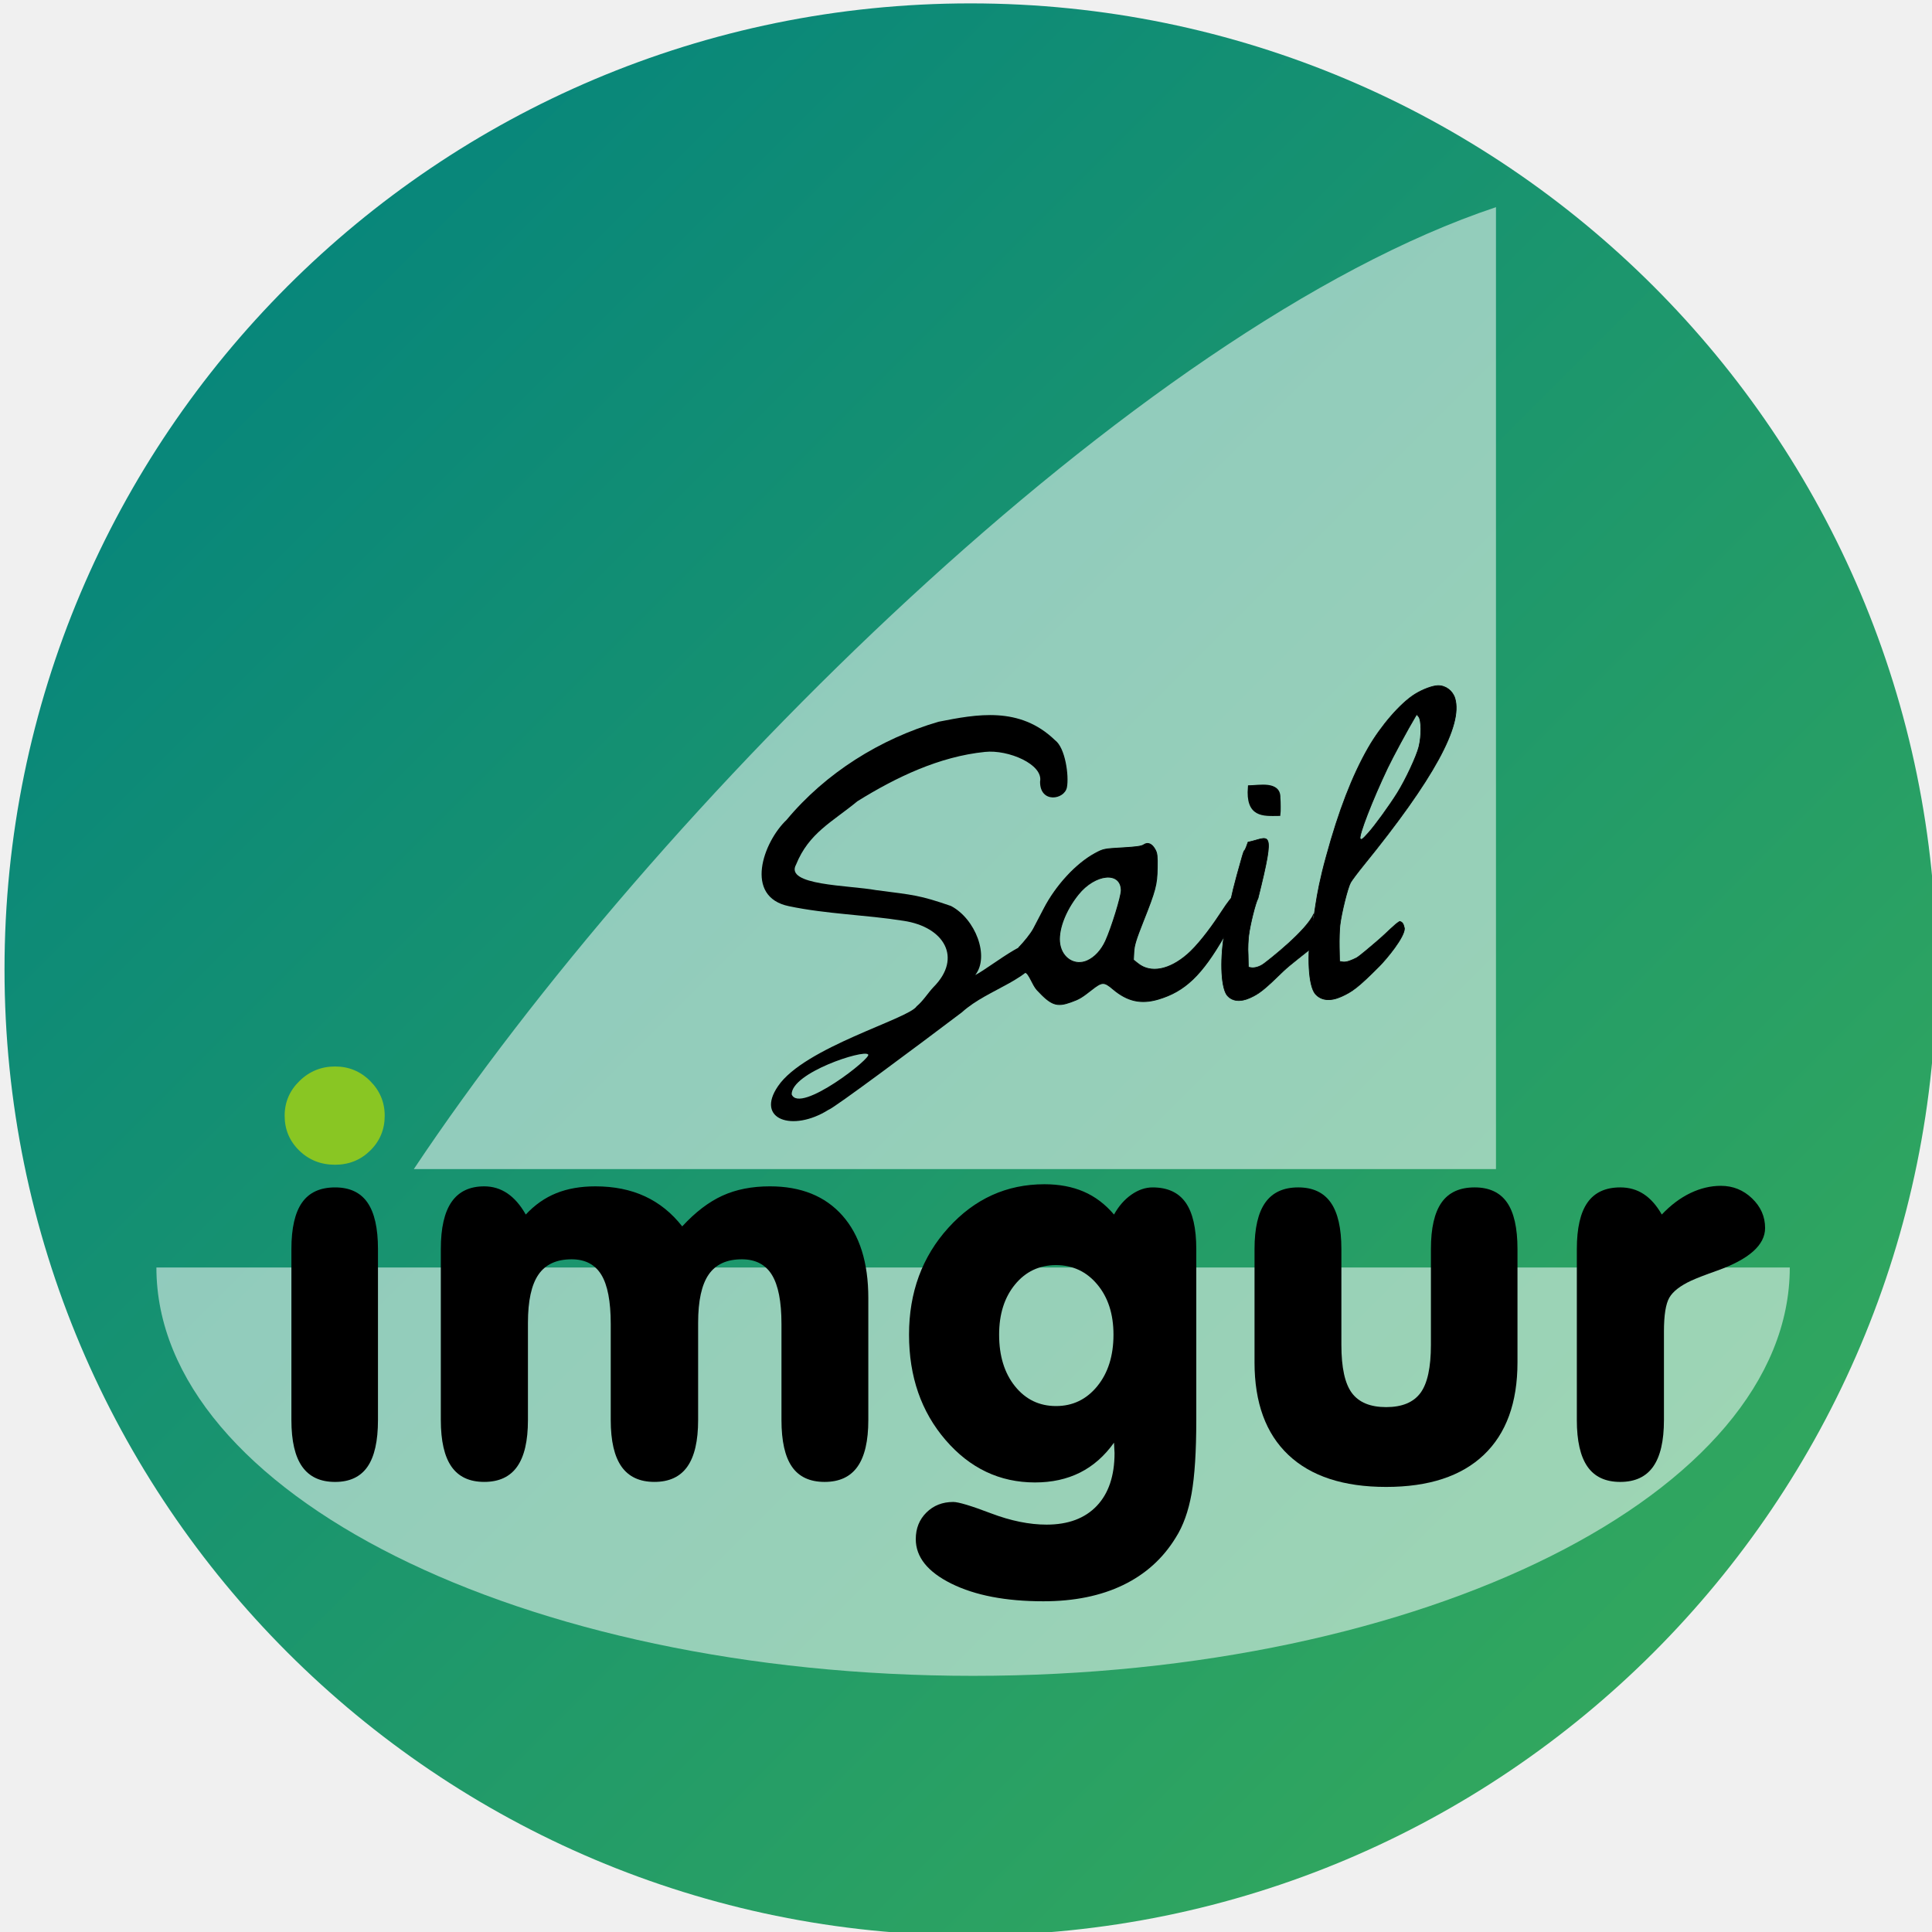
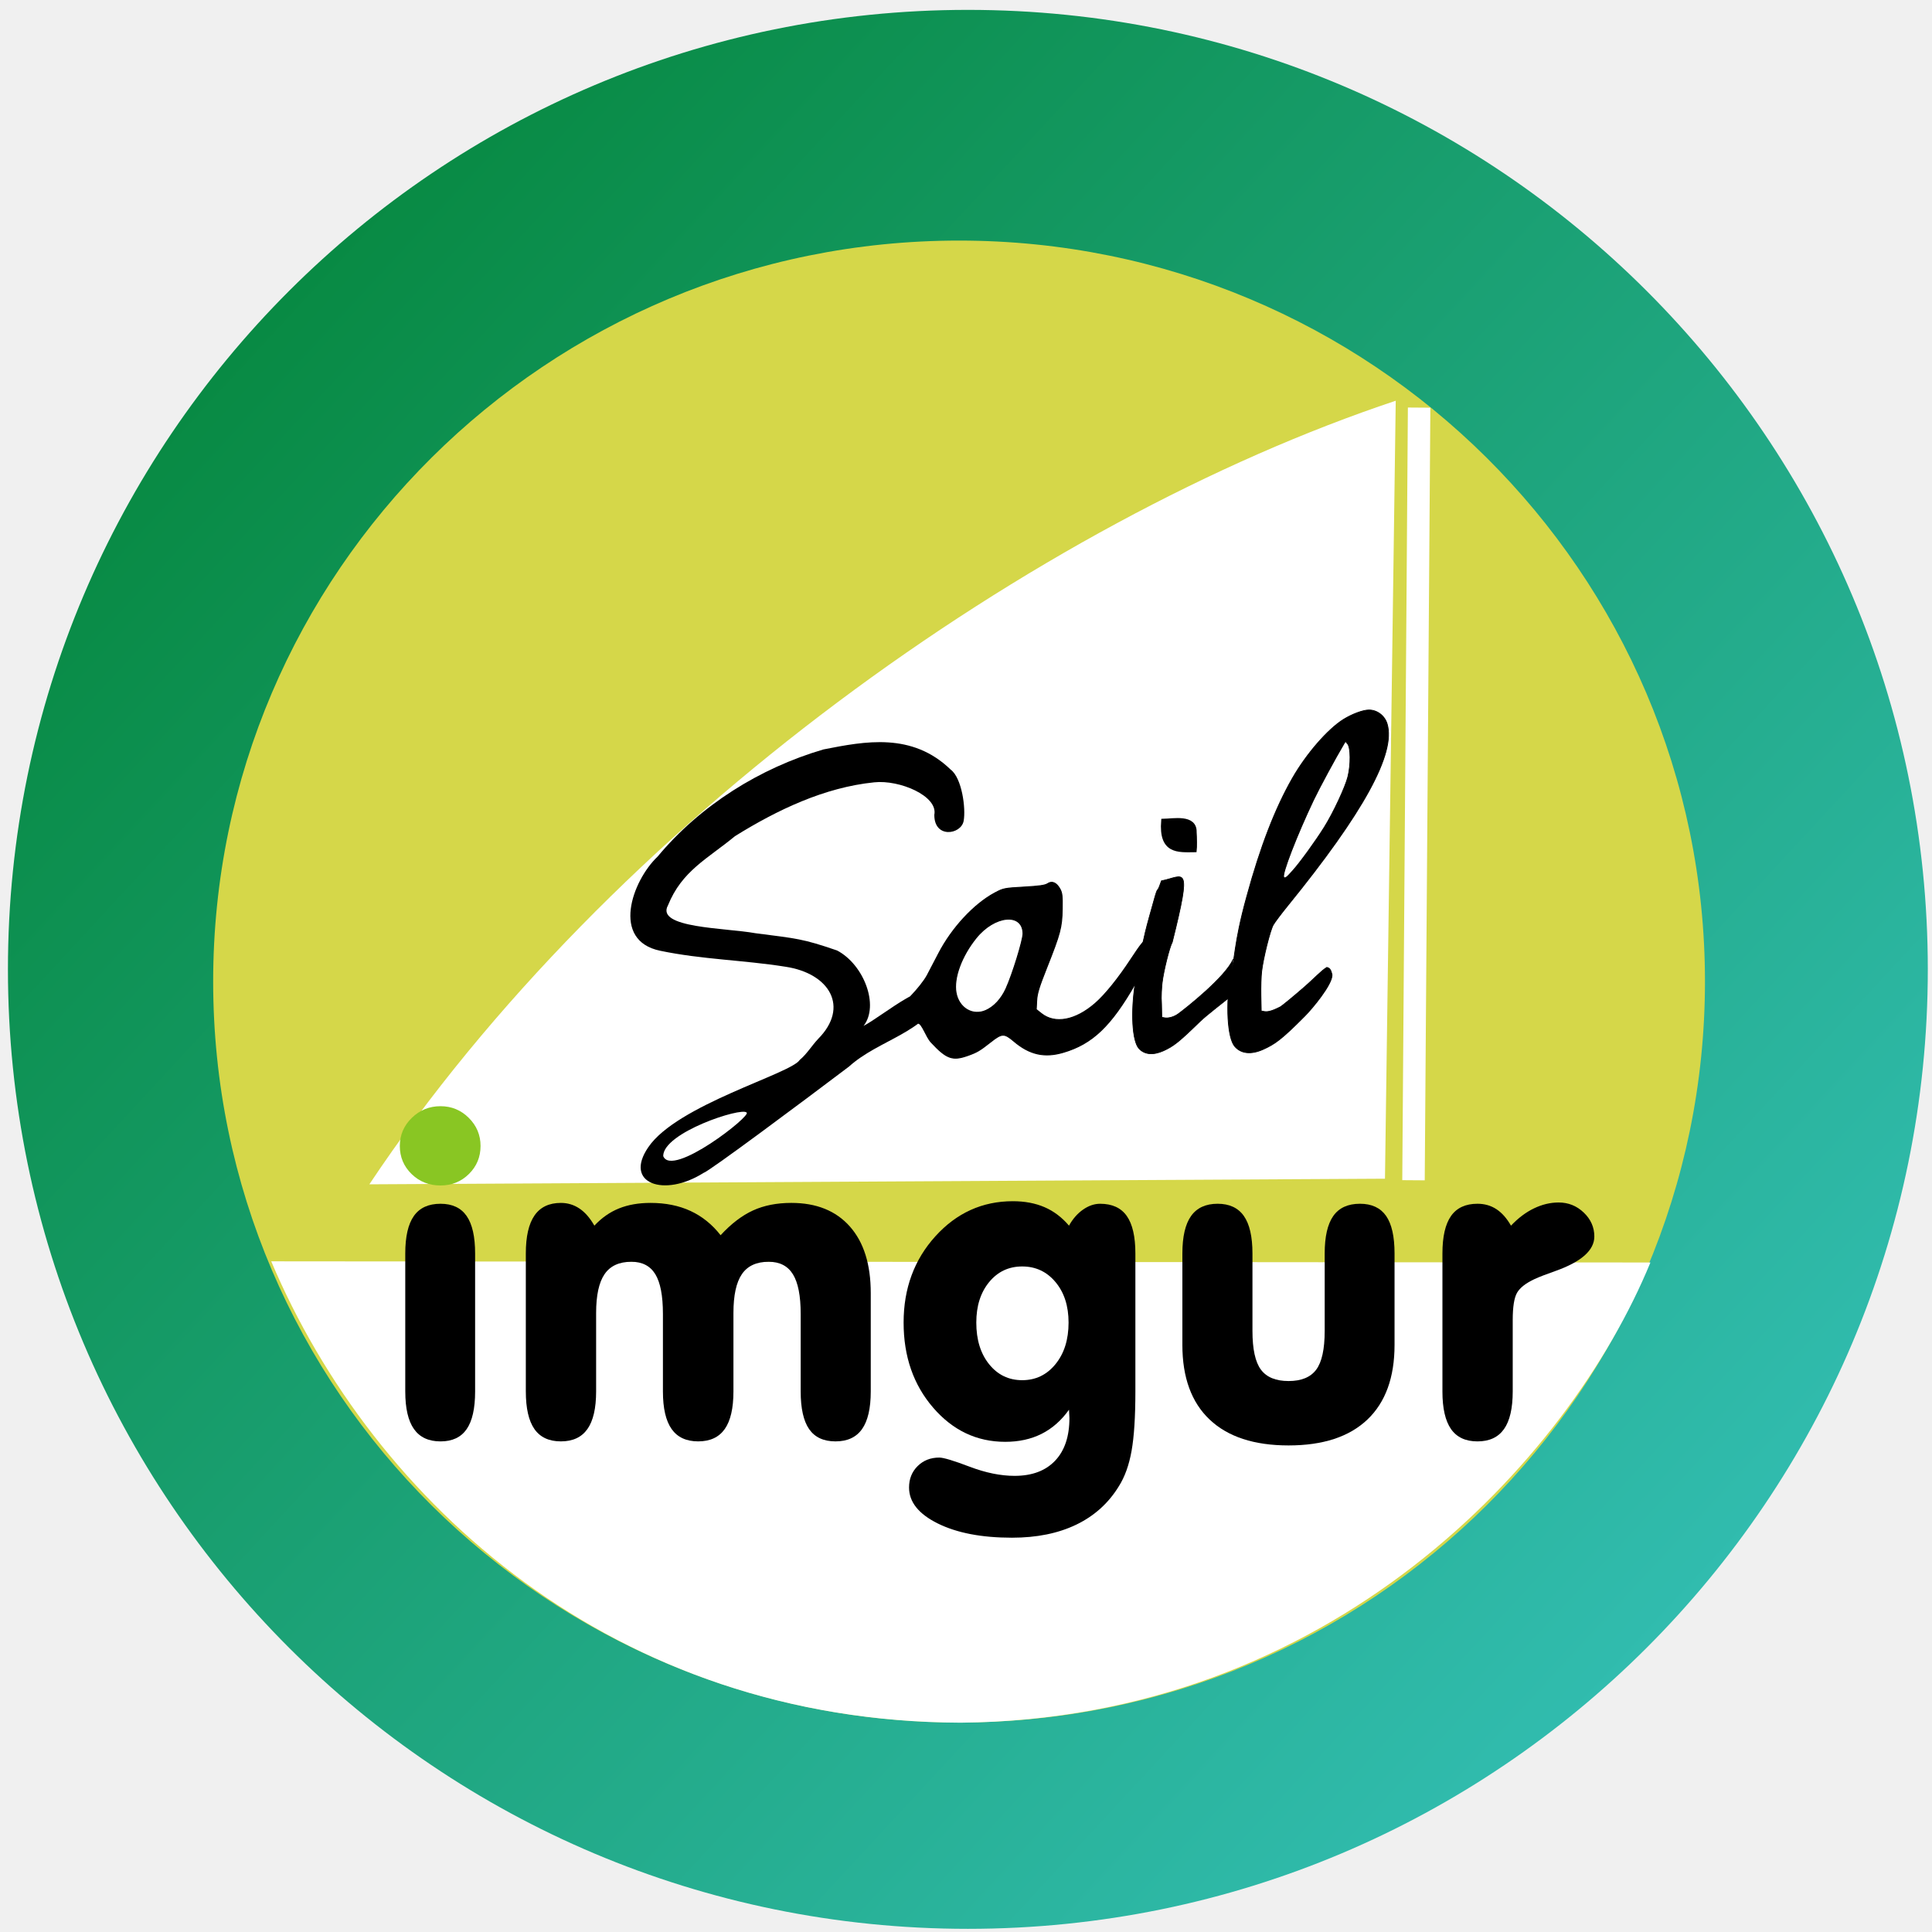
<svg xmlns="http://www.w3.org/2000/svg" xmlns:xlink="http://www.w3.org/1999/xlink" width="86" height="86" id="svg2" version="1.1">
  <defs id="defs4">
+     <linearGradient id="linearGradient4047">
+       <stop id="stop4049" offset="0" style="stop-color:#f4e327;stop-opacity:0.726;" />
+       <stop id="stop4051" offset="1" style="stop-color:#e7ad59;stop-opacity:0.735;" />
+     </linearGradient>
    <linearGradient id="linearGradient3759">
      <stop style="stop-color:#0b0000;stop-opacity:0.494;" offset="0" id="stop3761" />
      <stop style="stop-color:#140000;stop-opacity:1;" offset="1" id="stop3763" />
    </linearGradient>
    <linearGradient xlink:href="#linearGradient3759" id="linearGradient3765" x1="86" y1="0" x2="0" y2="86" gradientUnits="userSpaceOnUse" />
    <linearGradient xlink:href="#linearGradient3759" id="linearGradient4487" x1="85" y1="-13" x2="0" y2="72" gradientUnits="userSpaceOnUse" />
    <linearGradient xlink:href="#linearGradient3759-7" id="linearGradient5742-1" x1="86" y1="0" x2="0" y2="86" gradientUnits="userSpaceOnUse" />
    <linearGradient id="linearGradient3759-7">
-       <stop style="stop-color:#008080;stop-opacity:1;" offset="0" id="stop3761-4" />
-       <stop style="stop-color:#39ad59;stop-opacity:1;" offset="1" id="stop3763-0" />
+       <stop style="stop-color:#00802e;stop-opacity:1;" offset="0" id="stop3761-4" />
+       <stop style="stop-color:#39c6c4;stop-opacity:1;" offset="1" id="stop3763-0" />
    </linearGradient>
-     <linearGradient y2="86" x2="85" y1="1" x1="0" gradientUnits="userSpaceOnUse" id="linearGradient3005" xlink:href="#linearGradient3759-7" />
    <linearGradient xlink:href="#linearGradient3759" id="linearGradient3776" gradientUnits="userSpaceOnUse" x1="85" y1="1" x2="0" y2="86" gradientTransform="matrix(-1,0,0,1,86,966.3622)" />
+     <linearGradient xlink:href="#linearGradient3759-7" id="linearGradient3982" x1="-30.942" y1="-28.655" x2="50.925" y2="50.179" gradientUnits="userSpaceOnUse" />
  </defs>
  <g id="layer1" transform="translate(0,-966.3622)" style="display:none">
    <path style="fill:url(#linearGradient3776);fill-opacity:1;stroke:none" d="m 0,1009.362 c 0,9.993 0,41 0,41 0,1 1,2 2,2 0,0 28.786,0 41,0 11.513,0 41,0 41,0 1,0 2,-1 2,-2 0,0 0,-29.978 0,-41 0,-12.327 0,-41 0,-41 0,-1 -1,-2 -2,-2 0,0 -31.871,0 -41,0 -10.861,0 -41,0 -41,0 -1,0 -2,1 -2,2 0,0 0,30.819 0,41 z" id="path5226" />
    <text xml:space="preserve" style="font-size:40px;font-style:normal;font-weight:normal;line-height:125%;letter-spacing:0px;word-spacing:0px;fill:#000000;fill-opacity:1;stroke:none;font-family:Sans" x="3.536" y="38.977" id="text3778" transform="translate(0,966.3622)">
      <tspan id="tspan3780" x="3.536" y="38.977" />
    </text>
  </g>
-   <g id="layer2" style="display:inline">
-     <path style="fill:url(#linearGradient3005);fill-opacity:1;stroke:none" id="path5226-9" d="M 86,43 A 43,43 0 1 1 0,43 43,43 0 1 1 86,43 z" transform="translate(0.2010099,0.1507575)" />
+   <g id="layer9">
+     <path style="fill:url(#linearGradient3982);fill-opacity:1;stroke:none" id="path3974" d="m 51.265,10.516 a 41.189,39.598 0 1 1 -82.378,0 41.189,39.598 0 1 1 82.378,0 z" transform="matrix(1.037414,0,0,1.078583,32.63029,31.80702)" />
+     <path transform="matrix(0.7878945,0,0,0.8202716,34.75253,35.06442)" d="m 52.217,10.516 a 42.141,40.208 0 1 1 -84.282,0 42.141,40.208 0 1 1 84.282,0 z" id="path4014" style="fill:#d5d749;fill-opacity:1;stroke:none;stroke-width:0.746;stroke-miterlimit:4;stroke-opacity:0.529;stroke-dasharray:none" />
  </g>
  <g id="layer5">
-     <path style="fill:#ffffff;fill-opacity:0.529;stroke:none" d="m 66.591,52.041 -48.171,0 C 29.125,35.984 50.534,14.575 66.591,9.222 z" id="path3845" />
-     <path style="fill:#ffffff;fill-opacity:0.529;stroke:none" id="path4038" d="m 80.75,64.375 a 27.5,13.75 0 1 1 -55,-10e-7" transform="matrix(1.321956,0,0,1.321956,-27.07849,-28.68008)" />
+     <path style="fill:#ffffff;fill-opacity:1;stroke:none" d="m 61.65,52.468 -45.209,0.25 C 27.146,36.661 46.072,23.19 62.129,17.838 z" id="path3845" />
+     <path style="fill:none;stroke:#ffffff;stroke-width:1;stroke-linecap:butt;stroke-linejoin:miter;stroke-miterlimit:4;stroke-opacity:1;stroke-dasharray:none" d="m 63.17,18.144 -0.25,34.393" id="path4018" />
+     <path style="fill:#ffffff;fill-opacity:1;stroke:none" d="m 12.073,56.146 61.393,0.052 C 69.806,65.085 59.209,76.535 42.759,76.683 27.35,76.63 16.627,66.905 12.073,56.146 z" id="path3041" />
  </g>
  <g id="layer3">
-     <path style="font-size:22.161px;font-style:normal;font-weight:normal;line-height:125%;letter-spacing:0px;word-spacing:0px;fill:#000000;fill-opacity:1;stroke:none;font-family:Sans" d="m 41.56,43.931 c 1.284,-1.297 0.469,-2.671 -1.337,-2.942 -1.712,-0.272 -3.402,-0.295 -5.103,-0.651 -2.018,-0.413 -1.151,-2.852 -0.106,-3.843 1.737,-2.087 4.166,-3.608 6.762,-4.367 1.695,-0.334 3.611,-0.705 5.188,0.822 0.458,0.337 0.626,1.585 0.529,2.096 -0.106,0.559 -1.205,0.726 -1.196,-0.254 0.153,-0.767 -1.416,-1.432 -2.45,-1.322 -2.037,0.206 -3.961,1.128 -5.68,2.196 -1.128,0.929 -2.161,1.41 -2.731,2.819 -0.522,0.935 2.336,0.915 3.563,1.138 1.702,0.221 1.918,0.219 3.332,0.705 1.09,0.571 1.733,2.247 1.08,3.075 0.792,-0.408 2.777,-2.142 3.241,-1.309 -0.716,1.605 -2.604,1.856 -3.834,2.967 -1.966,1.487 -5.713,4.281 -5.94,4.341 -1.595,1.004 -3.266,0.434 -2.246,-1.053 1.176,-1.734 5.819,-2.993 6.173,-3.557 0.295,-0.247 0.492,-0.583 0.754,-0.86 z m -2.921,3.005 c -0.196,-0.229 -3.406,0.816 -3.399,1.776 0.352,0.904 3.642,-1.673 3.399,-1.776 z" id="text3783" />
+     <path style="font-size:22.161px;font-style:normal;font-weight:normal;line-height:125%;letter-spacing:0px;word-spacing:0px;fill:#000000;fill-opacity:1;stroke:none;font-family:Sans" d="m 36.42,46.243 c 1.402,-1.415 0.512,-2.916 -1.46,-3.211 -1.868,-0.297 -3.714,-0.322 -5.57,-0.71 -2.203,-0.451 -1.257,-3.113 -0.115,-4.195 1.896,-2.278 4.548,-3.939 7.38,-4.767 1.85,-0.365 3.941,-0.769 5.662,0.897 0.5,0.368 0.683,1.73 0.578,2.288 -0.116,0.611 -1.315,0.793 -1.305,-0.278 0.167,-0.837 -1.546,-1.563 -2.674,-1.443 -2.224,0.225 -4.323,1.231 -6.2,2.397 -1.231,1.015 -2.359,1.539 -2.981,3.077 -0.57,1.02 2.55,0.999 3.889,1.242 1.858,0.241 2.093,0.239 3.637,0.769 1.19,0.623 1.891,2.452 1.179,3.357 0.864,-0.445 3.031,-2.338 3.538,-1.428 -0.782,1.752 -2.843,2.025 -4.185,3.238 -2.146,1.623 -6.236,4.673 -6.483,4.738 -1.741,1.096 -3.565,0.473 -2.451,-1.149 1.284,-1.892 6.351,-3.267 6.738,-3.882 0.322,-0.269 0.537,-0.637 0.823,-0.939 z m -3.188,3.28 c -0.213,-0.25 -3.718,0.891 -3.71,1.938 0.384,0.987 3.975,-1.826 3.71,-1.938 z" id="text3783" />
  </g>
  <g id="layer6" />
  <g id="layer7">
-     <g transform="matrix(0.09205573,-0.0018393,0.0018393,0.09205573,46.37387,9.913137)" id="layer1-5">
+     <g transform="matrix(0.1004812,-0.00200763,0.00200763,0.1004812,41.67477,9.111393)" id="layer1-5">
      <g transform="translate(250.5178,-133.3401)" style="fill:#000000" id="g3001">
        <path style="fill:#000000;fill-opacity:1;stroke:#000000;stroke-width:0.346" d="m -82.053,477.91 c 0.035,4.261 -9.038,14.689 -12.418,17.959 -10.512,10.17 -13.512,12.173 -18.723,14.397 -5.337,2.278 -9.793,1.751 -12.511,-1.48 -3.272,-3.889 -3.788,-18.496 -1.173,-33.186 2.099,-4.762 1.296,-11.592 7.775,-33.236 6.431,-21.843 13.323,-38.679 21.252,-51.914 6.375,-10.641 16.116,-21.411 23.14,-25.584 3.806,-2.261 8.576,-3.936 11.208,-3.936 3.69,0 7.049,2.628 8.074,6.317 3.624,13.048 -11.267,39.007 -45.707,79.685 -2.877,3.398 -5.803,7.135 -6.503,8.303 -1.426,2.384 -4.738,14.615 -5.556,20.523 -0.295,2.126 -0.536,6.936 -0.536,10.688 l 0,6.822 1.39,0.278 c 1.989,0.398 4.585,-0.735 6.985,-1.865 0.815,-0.384 5.999,-4.489 11.123,-8.767 4.424,-3.693 7.411,-6.934 9.94,-8.368 1.158,0.314 1.743,0.835 2.241,3.361 z m -16.535,-46.433 c 3.353,-3.585 10.366,-12.851 14.421,-19.056 4.115,-6.295 9.647,-17.54 10.88,-22.116 1.435,-5.325 1.517,-12.903 0.157,-14.583 l -0.918,-1.134 -0.754,1.202 c -3.634,5.798 -11.249,19.238 -13.89,24.515 -7.675,15.337 -14.711,32.491 -13.88,33.836 0.506,0.818 1.091,0.427 3.983,-2.666 z" id="path2997" />
      </g>
    </g>
-     <path style="fill:#000000;fill-opacity:1;stroke:#000000;stroke-width:0.038" d="m 45.339,42.193 c 0.252,-0.26 0.546,-0.621 0.67,-0.854 0.097,-0.182 0.304,-0.579 0.461,-0.882 0.54,-1.045 1.449,-2.026 2.297,-2.478 0.349,-0.186 0.382,-0.193 1.188,-0.239 0.638,-0.036 0.86,-0.068 0.963,-0.139 0.177,-0.121 0.361,-0.041 0.503,0.22 0.087,0.159 0.101,0.285 0.092,0.816 -0.013,0.749 -0.078,0.994 -0.631,2.386 -0.317,0.799 -0.396,1.06 -0.411,1.349 l -0.019,0.359 0.209,0.166 c 0.559,0.442 1.387,0.287 2.192,-0.411 0.405,-0.351 0.943,-1.017 1.464,-1.811 0.387,-0.591 0.543,-0.784 0.593,-0.736 0.013,0.012 0.056,0.135 0.096,0.273 0.094,0.326 0.024,0.524 -0.517,1.467 -0.988,1.723 -1.748,2.449 -2.926,2.798 -0.773,0.229 -1.38,0.093 -2.022,-0.452 -0.394,-0.335 -0.488,-0.331 -0.949,0.032 -0.444,0.349 -0.554,0.415 -0.92,0.546 -0.634,0.228 -0.875,0.142 -1.509,-0.54 -0.204,-0.22 -0.367,-0.767 -0.529,-0.775 m 2.764,-0.521 c 0.333,-0.148 0.628,-0.467 0.818,-0.884 0.266,-0.585 0.7,-1.994 0.695,-2.256 -0.017,-0.858 -1.162,-0.746 -1.913,0.186 -0.597,0.742 -0.924,1.633 -0.818,2.229 0.112,0.629 0.678,0.966 1.218,0.725 z" id="path2997-1" />
-     <path style="fill:#000000;fill-opacity:1;stroke:#000000;stroke-width:0.028" d="m 58.334,42.236 c -0.15,0.129 -0.934,0.724 -1.211,0.994 -0.842,0.82 -1.066,1 -1.481,1.187 -0.425,0.192 -0.784,0.156 -1.008,-0.099 -0.269,-0.307 -0.334,-1.48 -0.148,-2.665 0.161,-0.386 0.086,-0.934 0.571,-2.683 0.482,-1.766 0.216,-0.66 0.497,-1.483 0.931,-0.185 1.266,-0.785 0.445,2.499 -0.111,0.194 -0.357,1.182 -0.414,1.658 -0.02,0.171 -0.049,0.559 -0.026,0.86 l 0.011,0.548 0.112,0.02 c 0.16,0.029 0.386,-0.036 0.558,-0.161 0.267,-0.193 1.936,-1.504 2.239,-2.232" id="path2997-7" />
-     <path style="fill:#000000;fill-opacity:1;stroke:#000000;stroke-width:0.167;stroke-linecap:butt;stroke-linejoin:miter;stroke-miterlimit:4;stroke-opacity:1;stroke-dasharray:none" d="m 55.63,35.04 c 0.408,-0.005 1.304,-0.197 1.281,0.467 0.018,0.185 0.018,0.643 0.005,0.73 -0.685,0.008 -1.389,0.079 -1.286,-1.197 z" id="path3985" />
+     <path style="fill:#000000;fill-opacity:1;stroke:#000000;stroke-width:0.042" d="m 40.545,44.346 c 0.275,-0.284 0.596,-0.678 0.731,-0.933 0.106,-0.199 0.332,-0.632 0.503,-0.963 0.589,-1.141 1.582,-2.211 2.507,-2.704 0.381,-0.203 0.417,-0.21 1.297,-0.26 0.696,-0.04 0.938,-0.075 1.052,-0.152 0.193,-0.132 0.394,-0.044 0.549,0.24 0.095,0.174 0.11,0.312 0.1,0.891 -0.014,0.817 -0.085,1.085 -0.688,2.605 -0.346,0.872 -0.433,1.156 -0.449,1.473 l -0.02,0.392 0.228,0.181 c 0.61,0.483 1.514,0.313 2.393,-0.448 0.442,-0.383 1.03,-1.11 1.598,-1.976 0.423,-0.645 0.592,-0.855 0.647,-0.803 0.014,0.013 0.061,0.147 0.104,0.298 0.103,0.356 0.027,0.572 -0.564,1.602 -1.079,1.881 -1.908,2.674 -3.194,3.054 -0.844,0.25 -1.506,0.102 -2.207,-0.494 -0.43,-0.365 -0.532,-0.362 -1.035,0.035 -0.484,0.381 -0.604,0.453 -1.004,0.596 -0.692,0.249 -0.955,0.155 -1.647,-0.589 -0.223,-0.24 -0.4,-0.837 -0.577,-0.846 m 3.017,-0.568 c 0.364,-0.162 0.685,-0.51 0.893,-0.965 0.291,-0.639 0.764,-2.176 0.759,-2.462 -0.019,-0.936 -1.269,-0.814 -2.088,0.203 -0.652,0.81 -1.009,1.783 -0.893,2.433 0.123,0.687 0.74,1.054 1.33,0.791 z" id="path2997-1" />
+     <path style="fill:#000000;fill-opacity:1;stroke:#000000;stroke-width:0.03" d="m 54.73,44.393 c -0.164,0.14 -1.019,0.79 -1.321,1.085 -0.919,0.895 -1.164,1.091 -1.617,1.296 -0.464,0.209 -0.856,0.171 -1.1,-0.108 -0.294,-0.335 -0.365,-1.616 -0.161,-2.909 0.176,-0.421 0.093,-1.019 0.624,-2.929 0.526,-1.927 0.235,-0.721 0.543,-1.619 1.016,-0.202 1.381,-0.857 0.486,2.728 -0.121,0.212 -0.39,1.29 -0.451,1.81 -0.022,0.187 -0.053,0.61 -0.028,0.938 l 0.012,0.598 0.122,0.022 c 0.175,0.031 0.421,-0.039 0.609,-0.176 0.292,-0.211 2.113,-1.642 2.444,-2.437" id="path2997-7" />
+     <path style="fill:#000000;fill-opacity:1;stroke:#000000;stroke-width:0.182;stroke-linecap:butt;stroke-linejoin:miter;stroke-miterlimit:4;stroke-opacity:1;stroke-dasharray:none" d="m 51.778,36.538 c 0.446,-0.006 1.423,-0.215 1.398,0.51 0.02,0.202 0.02,0.702 0.006,0.796 -0.748,0.009 -1.516,0.086 -1.404,-1.306 z" id="path3985" />
  </g>
  <g id="layer4">
-     <g id="layer1-2" transform="matrix(0.4393331,0,0,0.4393331,-233.2457,-264.2891)">
+     <g id="layer1-2" transform="matrix(0.3544803,0,0,0.3544803,-180.6228,-202.3076)">
      <g id="text2996" transform="matrix(0.9320806,0,0,0.9103974,44.12213,58.81134)">
        <path style="fill:#000000" id="path3003" d="m 570.176,754.214 0,-19.028 c -10e-6,-2.345 0.391,-4.095 1.173,-5.248 0.782,-1.153 1.964,-1.73 3.548,-1.73 0.919,4e-5 1.754,0.259 2.507,0.777 0.753,0.518 1.422,1.305 2.008,2.36 0.977,-1.075 2.082,-1.867 3.313,-2.375 1.231,-0.508 2.648,-0.762 4.251,-0.762 2.033,4e-5 3.831,0.371 5.395,1.114 1.564,0.743 2.912,1.857 4.046,3.342 1.427,-1.583 2.883,-2.722 4.368,-3.416 1.485,-0.694 3.205,-1.041 5.16,-1.041 3.381,4e-5 6.01,1.085 7.887,3.254 1.876,2.17 2.815,5.229 2.815,9.177 l 0,13.575 c -5e-5,2.326 -0.391,4.056 -1.173,5.189 -0.782,1.134 -1.974,1.7 -3.577,1.7 -1.603,0 -2.785,-0.562 -3.548,-1.686 -0.762,-1.124 -1.143,-2.859 -1.143,-5.204 l 0,-10.701 c -4e-5,-2.482 -0.347,-4.3 -1.041,-5.453 -0.694,-1.153 -1.784,-1.73 -3.269,-1.73 -1.642,3e-5 -2.844,0.567 -3.606,1.7 -0.762,1.134 -1.143,2.922 -1.143,5.365 l 0,10.819 c -3e-5,2.326 -0.391,4.056 -1.173,5.189 -0.782,1.134 -1.974,1.7 -3.577,1.7 -1.603,0 -2.795,-0.567 -3.577,-1.7 -0.782,-1.134 -1.173,-2.863 -1.173,-5.189 l 0,-10.701 c -2e-5,-2.502 -0.342,-4.324 -1.026,-5.468 -0.684,-1.143 -1.759,-1.715 -3.225,-1.715 -1.642,3e-5 -2.844,0.567 -3.606,1.7 -0.762,1.134 -1.143,2.922 -1.143,5.365 l 0,10.819 c -10e-6,2.326 -0.391,4.056 -1.173,5.189 -0.782,1.134 -1.974,1.7 -3.577,1.7 -1.603,0 -2.79,-0.567 -3.562,-1.7 -0.772,-1.134 -1.158,-2.863 -1.158,-5.189 z" />
        <path style="fill:#000000" id="path3005" d="m 643.355,756.735 c -1.036,1.485 -2.267,2.595 -3.694,3.328 -1.427,0.733 -3.059,1.099 -4.896,1.099 -3.831,0 -7.071,-1.573 -9.719,-4.72 -2.648,-3.147 -3.973,-7.056 -3.973,-11.727 0,-4.711 1.427,-8.678 4.281,-11.903 2.854,-3.225 6.333,-4.838 10.437,-4.838 1.603,3e-5 3.025,0.274 4.266,0.821 1.241,0.547 2.341,1.398 3.298,2.551 0.508,-0.938 1.139,-1.676 1.891,-2.214 0.752,-0.537 1.52,-0.806 2.302,-0.806 1.622,3e-5 2.819,0.562 3.592,1.686 0.772,1.124 1.158,2.849 1.158,5.175 l 0,19.028 c -3e-5,3.499 -0.171,6.23 -0.513,8.195 -0.342,1.964 -0.914,3.592 -1.715,4.882 -1.388,2.326 -3.298,4.09 -5.732,5.292 -2.433,1.202 -5.321,1.803 -8.664,1.803 -4.085,-10e-6 -7.418,-0.655 -9.998,-1.964 -2.58,-1.31 -3.87,-2.961 -3.87,-4.955 0,-1.192 0.386,-2.179 1.158,-2.961 0.772,-0.782 1.744,-1.173 2.917,-1.173 0.567,0 1.93,0.42 4.09,1.261 2.16,0.84 4.178,1.261 6.054,1.261 2.345,0 4.163,-0.694 5.453,-2.082 1.29,-1.388 1.935,-3.352 1.935,-5.893 -2e-5,-0.117 -0.01,-0.303 -0.029,-0.557 -0.02,-0.254 -0.029,-0.45 -0.029,-0.586 z M 630.866,744.715 c -10e-6,2.365 0.577,4.281 1.73,5.746 1.153,1.466 2.639,2.199 4.456,2.199 1.818,10e-6 3.313,-0.738 4.486,-2.214 1.173,-1.476 1.759,-3.386 1.759,-5.732 -3e-5,-2.287 -0.586,-4.149 -1.759,-5.585 -1.173,-1.437 -2.668,-2.155 -4.486,-2.155 -1.818,3e-5 -3.303,0.718 -4.456,2.155 -1.153,1.437 -1.73,3.298 -1.73,5.585 z" />
        <path style="fill:#000000" id="path3007" d="m 658.63,747.793 0,-12.607 c -10e-6,-2.326 0.391,-4.051 1.173,-5.175 0.782,-1.124 1.974,-1.686 3.577,-1.686 1.583,3e-5 2.761,0.562 3.533,1.686 0.772,1.124 1.158,2.849 1.158,5.175 l 0,10.672 c -10e-6,2.521 0.381,4.305 1.143,5.351 0.762,1.046 2.003,1.569 3.723,1.569 1.72,0 2.961,-0.523 3.723,-1.569 0.762,-1.046 1.143,-2.829 1.143,-5.351 l 0,-10.672 c -2e-5,-2.326 0.386,-4.051 1.158,-5.175 0.772,-1.124 1.969,-1.686 3.592,-1.686 1.583,3e-5 2.756,0.557 3.518,1.671 0.762,1.114 1.143,2.844 1.143,5.189 l 0,12.607 c -3e-5,4.496 -1.222,7.931 -3.665,10.306 -2.443,2.375 -5.981,3.562 -10.613,3.562 -4.632,0 -8.175,-1.187 -10.628,-3.562 -2.453,-2.375 -3.679,-5.81 -3.679,-10.306 z" />
        <path style="fill:#000000" id="path3009" d="m 693.666,754.214 0,-19.028 c 0,-2.326 0.386,-4.051 1.158,-5.175 0.772,-1.124 1.959,-1.686 3.562,-1.686 0.958,3e-5 1.808,0.249 2.551,0.748 0.743,0.498 1.398,1.256 1.964,2.272 0.977,-1.055 2.013,-1.852 3.108,-2.389 1.095,-0.537 2.199,-0.806 3.313,-0.806 1.31,3e-5 2.438,0.464 3.386,1.393 0.948,0.928 1.422,2.028 1.422,3.298 -2e-5,1.896 -1.74,3.479 -5.219,4.75 -1.251,0.45 -2.189,0.821 -2.815,1.114 -1.192,0.567 -1.984,1.197 -2.375,1.891 -0.391,0.694 -0.586,1.95 -0.586,3.767 l 0,9.851 c -2e-5,2.326 -0.391,4.056 -1.173,5.189 -0.782,1.134 -1.974,1.7 -3.577,1.7 -1.603,0 -2.79,-0.567 -3.562,-1.7 -0.772,-1.134 -1.158,-2.863 -1.158,-5.189 z" />
        <g id="g3797">
          <path style="fill:#000000" id="path3001" d="m 563.345,754.214 c -10e-6,2.345 -0.381,4.08 -1.143,5.204 -0.762,1.124 -1.935,1.686 -3.518,1.686 -1.603,0 -2.795,-0.567 -3.577,-1.7 -0.782,-1.134 -1.173,-2.863 -1.173,-5.189 l 0,-19.028 c 0,-2.326 0.386,-4.051 1.158,-5.175 0.772,-1.124 1.969,-1.686 3.592,-1.686 1.583,3e-5 2.756,0.562 3.518,1.686 0.762,1.124 1.143,2.849 1.143,5.175 z" />
          <path style="fill:#89c623" id="path3001-4" d="m 553.2,720.351 c -10e-6,-1.505 0.537,-2.795 1.613,-3.87 1.075,-1.075 2.365,-1.612 3.87,-1.613 1.485,5e-5 2.756,0.538 3.811,1.613 1.055,1.075 1.583,2.365 1.583,3.87 -10e-6,1.525 -0.523,2.815 -1.569,3.87 -1.046,1.056 -2.321,1.583 -3.826,1.583 -1.544,4e-5 -2.844,-0.528 -3.899,-1.583 -1.055,-1.055 -1.583,-2.345 -1.583,-3.87 z" />
        </g>
      </g>
    </g>
  </g>
</svg>
